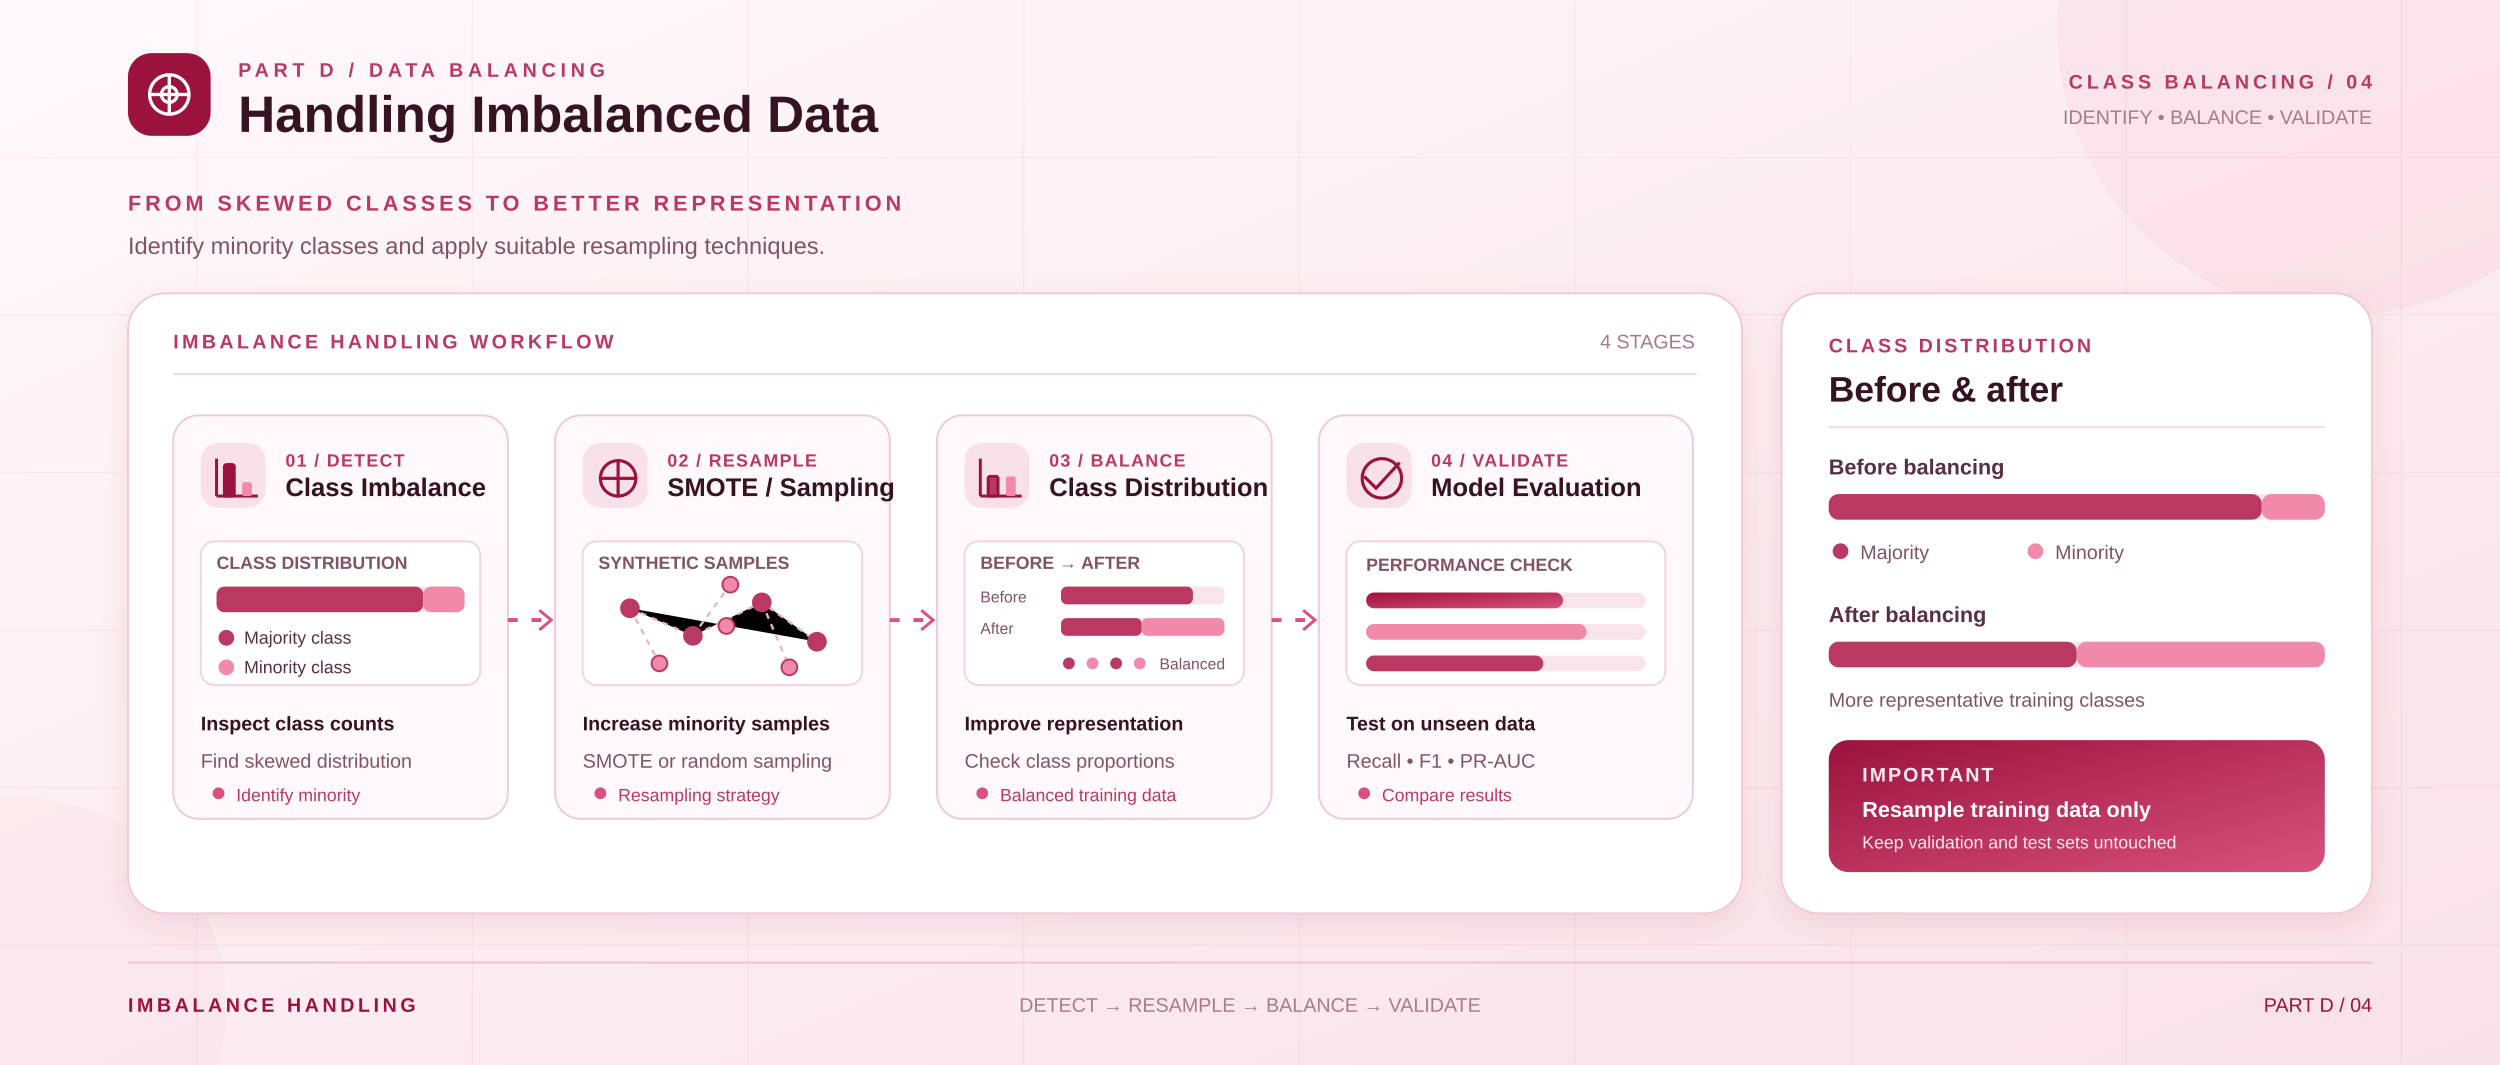
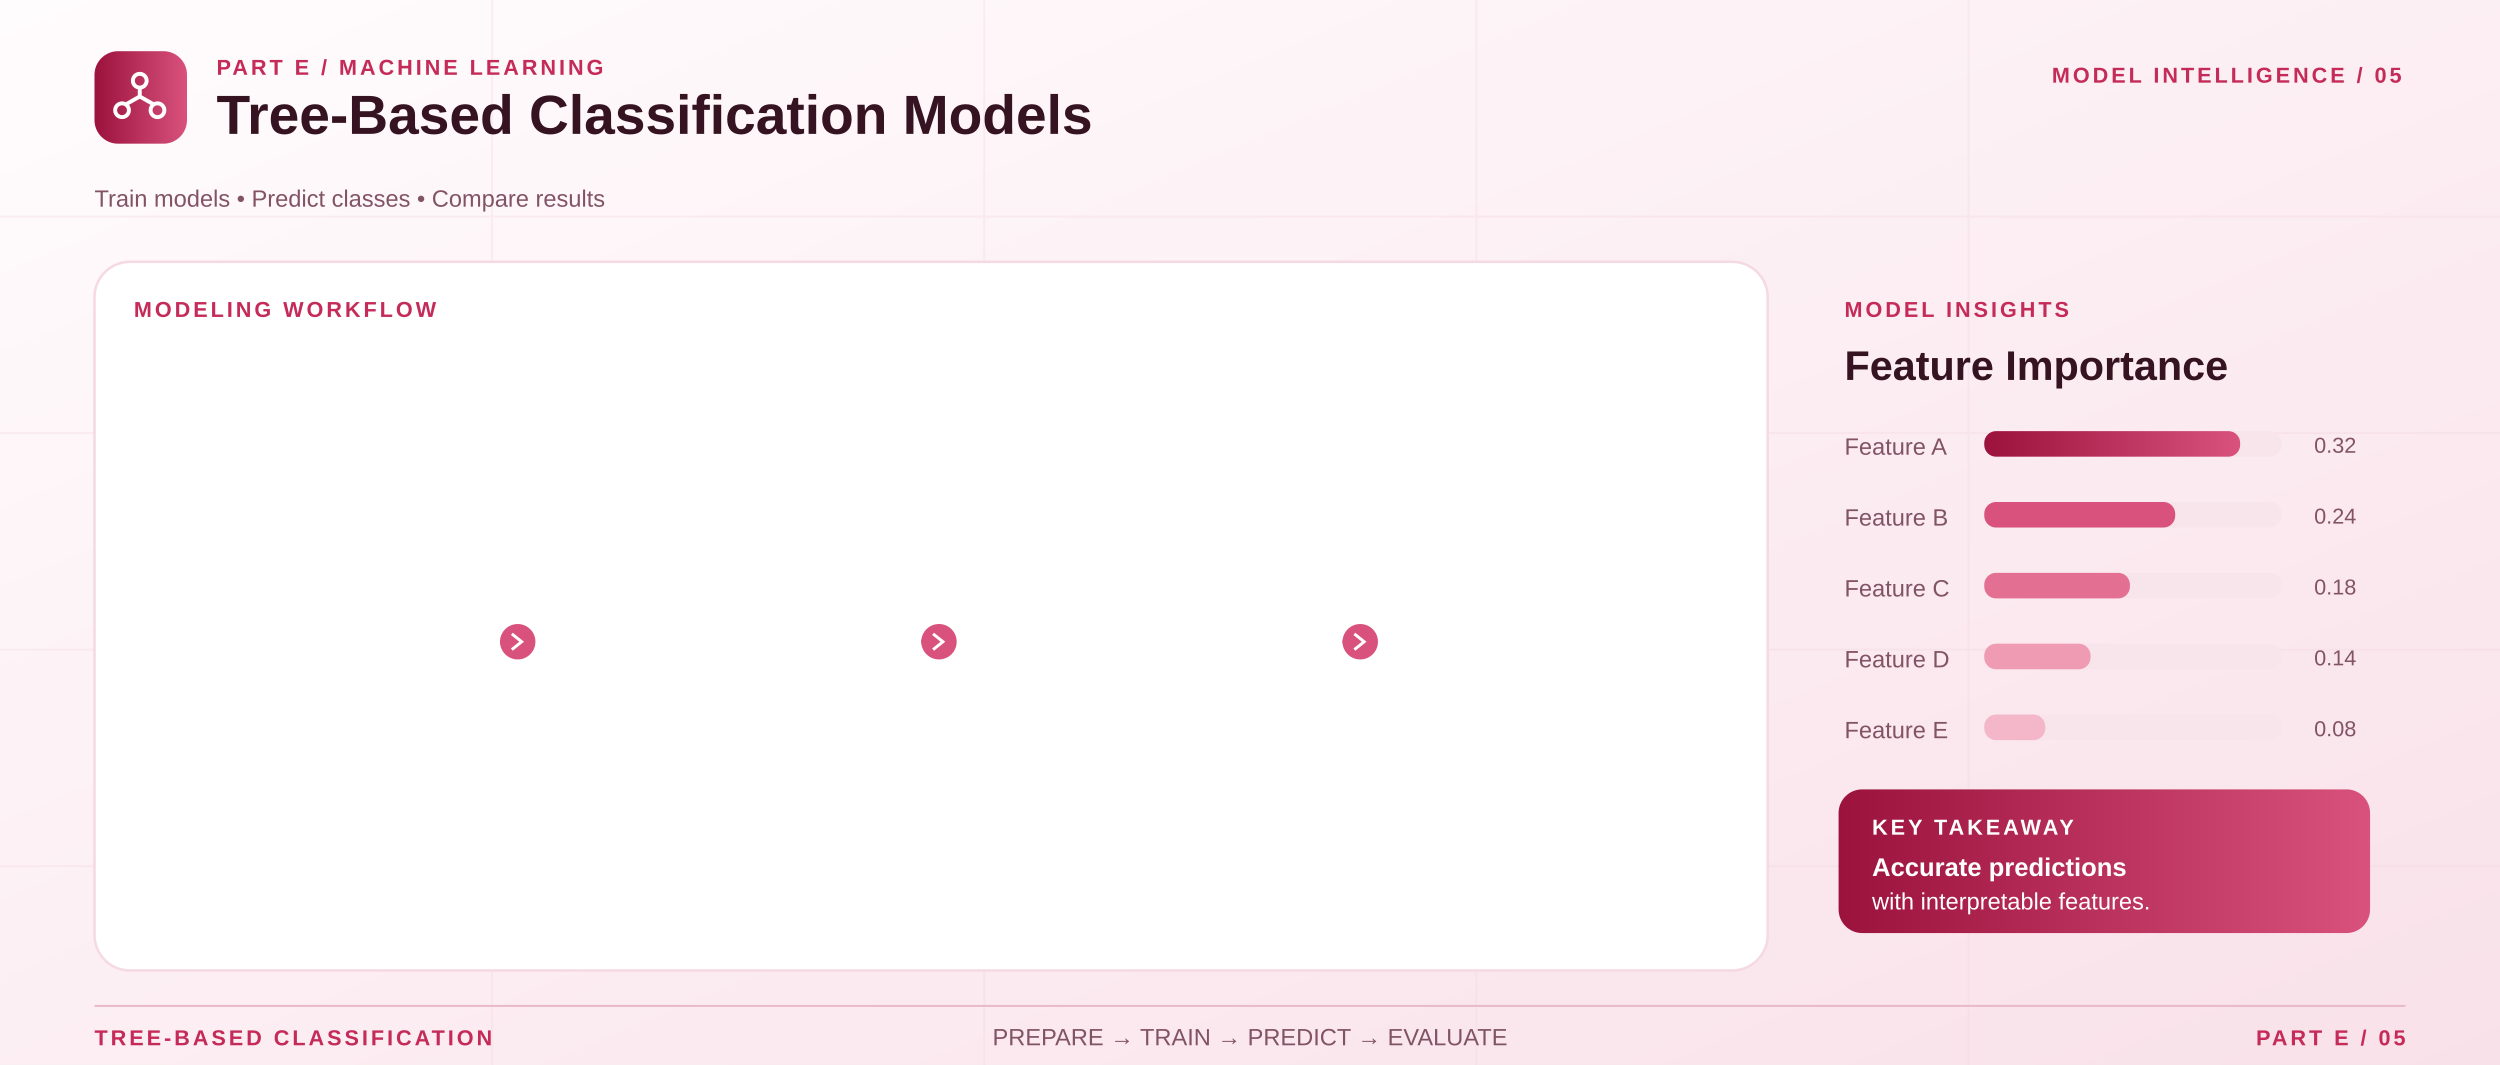
<svg xmlns="http://www.w3.org/2000/svg" width="1270" height="541" viewBox="0 0 1270 541">
  <defs>
-     <linearGradient id="bg" x1="0" y1="0" x2="1" y2="1">
-       <stop offset="0" stop-color="#FFF9FB" />
+     <linearGradient id="bg" x2="1" y2="1">
+       <stop stop-color="#FFFCFD" />
      <stop offset="1" stop-color="#F9E1E9" />
    </linearGradient>
-     <linearGradient id="rose" x1="0" y1="0" x2="1" y2="1">
-       <stop offset="0" stop-color="#9B123C" />
+     <linearGradient id="rose">
+       <stop stop-color="#9B123C" />
      <stop offset="1" stop-color="#D8527D" />
    </linearGradient>
-     <linearGradient id="pink" x1="0" y1="0" x2="1" y2="0">
-       <stop offset="0" stop-color="#B93962" />
-       <stop offset="1" stop-color="#F18AAA" />
-     </linearGradient>
-     <filter id="shadow" x="-15%" y="-15%" width="130%" height="140%">
-       <feDropShadow dx="0" dy="4" stdDeviation="7" flood-color="#9B123C" flood-opacity=".10" />
-     </filter>
    <style>
-     text{font-family:Arial,Helvetica,sans-serif}
-     .float{animation:float 4s ease-in-out infinite}
-     .float2{animation:float 5s ease-in-out -2s infinite}
-     .pulse{animation:pulse 2.4s ease-in-out infinite}
-     .flow{stroke-dasharray:5 7;animation:flow 5s linear infinite}
-     .bar{transform-box:fill-box;transform-origin:left center;animation:bar 3s ease-in-out infinite}
-     .minority{animation:appear 2.5s ease-in-out infinite alternate}
-     @keyframes float{0%,100%{transform:translateY(0)}50%{transform:translateY(-4px)}}
-     @keyframes pulse{0%,100%{opacity:.55}50%{opacity:1}}
-     @keyframes flow{to{stroke-dashoffset:-120}}
-     @keyframes bar{0%,100%{transform:scaleX(.94)}50%{transform:scaleX(1)}}
-     @keyframes appear{from{opacity:.5}to{opacity:1}}
-     @media(prefers-reduced-motion:reduce){*{animation:none!important}}
-   </style>
+       text{font-family:Arial,Helvetica,sans-serif}
+       .title{font-size:28px;font-weight:700;fill:#351321}
+       .head{font-size:15px;font-weight:700;fill:#351321}
+       .label{font-size:11px;font-weight:700;letter-spacing:1.5px;fill:#C52B59}
+       .body{font-size:12px;fill:#815365}
+       .panel{fill:#fff;stroke:#F5D9E3;stroke-width:1.3}
+       .card{opacity:0;animation:appear .8s ease-out forwards}
+       .c1{animation-delay:.1s}.c2{animation-delay:.25s}
+       .c3{animation-delay:.4s}.c4{animation-delay:.55s}
+       .arrow{animation:arrowPulse 1.8s ease-in-out infinite}
+       .flow{fill:none;stroke:#D8527D;stroke-width:2;stroke-dasharray:4 5;animation:dash 3s linear infinite}
+       .dot{animation:dotPulse 2s ease-in-out infinite;transform-box:fill-box;transform-origin:center}
+       .d2{animation-delay:.25s}.d3{animation-delay:.5s}.d4{animation-delay:.75s}
+       .bar{transform-box:fill-box;transform-origin:left center;animation:grow 1.2s ease-out both}
+       .b2{animation-delay:.2s}.b3{animation-delay:.4s}.b4{animation-delay:.6s}
+       .float{animation:float 3.5s ease-in-out infinite}
+       @keyframes appear{from{opacity:0;transform:translateY(8px)}to{opacity:1;transform:translateY(0)}}
+       @keyframes dash{to{stroke-dashoffset:-36}}
+       @keyframes arrowPulse{0%,100%{opacity:.7}50%{opacity:1}}
+       @keyframes dotPulse{0%,100%{opacity:1}50%{opacity:.4}}
+       @keyframes grow{from{transform:scaleX(0)}to{transform:scaleX(1)}}
+       @keyframes float{0%,100%{transform:translateY(0)}50%{transform:translateY(-3px)}}
+     </style>
  </defs>
  <rect width="1270" height="541" fill="url(#bg)" />
-   <circle cx="1190" cy="15" r="145" fill="#F5C3D2" opacity=".23" />
-   <circle cx="10" cy="510" r="105" fill="#F5C3D2" opacity=".13" />
-   <g stroke="#B93962" stroke-width=".7" opacity=".065">
-     <path d="M0 80H1270M0 160H1270M0 240H1270M0 320H1270M0 400H1270M0 480H1270" />
-     <path d="M100 0V541M240 0V541M380 0V541M520 0V541M660 0V541M800 0V541M940 0V541M1080 0V541M1220 0V541" />
-   </g>
-   <g transform="translate(65 27)">
-     <rect width="42" height="42" rx="12" fill="#9B123C" />
-     <g transform="translate(10 10)" fill="none" stroke="#FFFFFF" stroke-width="1.7">
-       <circle cx="11" cy="11" r="10" />
-       <path d="M11 1V21M1 11H21" />
-       <circle cx="11" cy="11" r="4" />
-     </g>
-     <text x="56" y="12" font-size="10" font-weight="bold" letter-spacing="2.4" fill="#B93962">PART D / DATA BALANCING</text>
-     <text x="56" y="40" font-size="26" font-weight="bold" fill="#351321">Handling Imbalanced Data</text>
-   </g>
-   <text x="1205" y="45" text-anchor="end" font-size="10" font-weight="bold" letter-spacing="2" fill="#B93962">CLASS BALANCING / 04</text>
-   <text x="1205" y="63" text-anchor="end" font-size="10" fill="#A8798A">IDENTIFY • BALANCE • VALIDATE</text>
-   <text x="65" y="107" font-size="11" font-weight="bold" letter-spacing="2" fill="#B93962">FROM SKEWED CLASSES TO BETTER REPRESENTATION</text>
-   <text x="65" y="129" font-size="12" fill="#815365">Identify minority classes and apply suitable resampling techniques.</text>
-   <rect x="65" y="149" width="820" height="315" rx="19" fill="#FFFFFF" stroke="#F0C9D6" filter="url(#shadow)" />
-   <text x="88" y="177" font-size="10" font-weight="bold" letter-spacing="1.7" fill="#B93962">IMBALANCE HANDLING WORKFLOW</text>
-   <text x="861" y="177" text-anchor="end" font-size="10" fill="#A8798A">4 STAGES</text>
-   <line x1="88" y1="190" x2="862" y2="190" stroke="#F1DCE4" />
+   <g opacity=".3" stroke="#F0D1DC">
+     <path d="M0 110H1270M0 220H1270M0 330H1270M0 440H1270" />
+     <path d="M250 0V541M500 0V541M750 0V541M1000 0V541" />
+   </g>
+   <rect x="48" y="26" width="47" height="47" rx="12" fill="url(#rose)" />
+   <g transform="translate(71 49)" stroke="#fff" fill="none" stroke-width="2">
+     <circle cy="-8" r="3.5" />
+     <circle cx="-9" cy="7" r="3.5" />
+     <circle cx="9" cy="7" r="3.5" />
+     <path d="M0 -4V0L-7 4M0 0L7 4" />
+   </g>
+   <text x="110" y="38" class="label">PART E / MACHINE LEARNING</text>
+   <text x="110" y="68" class="title">Tree-Based Classification Models</text>
+   <text x="48" y="105" class="body">Train models • Predict classes • Compare results</text>
+   <text x="1220" y="42" text-anchor="end" class="label">MODEL INTELLIGENCE / 05</text>
+   <rect x="48" y="133" width="850" height="360" rx="18" class="panel" />
+   <text x="68" y="161" class="label">MODELING WORKFLOW</text>
+   <g class="card c1">
+     <rect x="62" y="180" width="190" height="294" rx="13" fill="#FFF8FA" stroke="#F5D9E3" />
+     <circle cx="85" cy="207" r="14" fill="#F8D8E3" />
+     <g transform="translate(85 207)" stroke="#9B123C" fill="none" stroke-width="1.7">
+       <ellipse rx="7" ry="3" cy="-5" />
+       <path d="M-7 -5V5C-7 9 7 9 7 5V-5M-7 0C-7 4 7 4 7 0" />
+     </g>
+     <text x="107" y="203" class="label">01 / INPUT</text>
+     <text x="78" y="239" class="head">Prepared Dataset</text>
+     <rect x="77" y="257" width="160" height="102" rx="7" fill="#FCECF1" />
+     <rect x="77" y="257" width="160" height="23" rx="7" fill="#F7D5E1" />
+     <path d="M77 280H237M77 305H237M77 330H237M130 257V359M184 257V359" stroke="#EEC2D1" />
+     <g font-size="9" fill="#8F193C" font-weight="700">
+       <text x="83" y="272">Feature A</text>
+       <text x="136" y="272">Feature B</text>
+       <text x="190" y="272">Target</text>
+     </g>
+     <g fill="#E9A8BD">
+       <rect x="84" y="288" width="35" height="7" rx="3" />
+       <rect x="137" y="288" width="35" height="7" rx="3" />
+       <rect x="84" y="313" width="35" height="7" rx="3" />
+       <rect x="137" y="313" width="35" height="7" rx="3" />
+       <rect x="84" y="338" width="35" height="7" rx="3" />
+       <rect x="137" y="338" width="35" height="7" rx="3" />
+     </g>
+     <g fill="#B62250">
+       <circle cx="210" cy="292" r="5" />
+       <circle cx="210" cy="317" r="5" />
+       <circle cx="210" cy="342" r="5" />
+     </g>
+     <text x="78" y="392" class="body">Clean features</text>
+     <text x="78" y="411" class="body">and target labels</text>
+     <rect x="78" y="436" width="117" height="23" rx="11" fill="#F8DDE7" />
+     <text x="136" y="451" text-anchor="middle" font-size="10" font-weight="700" fill="#9B123C">TRAIN / TEST SPLIT</text>
+   </g>
+   <path d="M254 326H271" class="flow" />
+   <circle cx="263" cy="326" r="9" fill="#D8527D" class="arrow" />
+   <path d="M260 322L265 326L260 330" fill="none" stroke="#fff" stroke-width="1.5" />
+   <g class="card c2">
+     <rect x="276" y="180" width="190" height="294" rx="13" fill="#FFF8FA" stroke="#F5D9E3" />
+     <circle cx="299" cy="207" r="14" fill="#F8D8E3" />
+     <g transform="translate(299 207)" stroke="#9B123C" fill="none" stroke-width="1.7">
+       <circle cy="-6" r="3" />
+       <circle cx="-7" cy="6" r="3" />
+       <circle cx="7" cy="6" r="3" />
+       <path d="M0 -3V0L-7 3M0 0L7 3" />
+     </g>
+     <text x="321" y="203" class="label">02 / TRAIN</text>
+     <text x="292" y="239" class="head">Tree-Based Models</text>
+     <rect x="291" y="257" width="160" height="48" rx="8" fill="#FCECF1" />
+     <g transform="translate(311 279)" stroke="#9B123C" fill="none" stroke-width="1.7">
+       <circle cy="-7" r="3" />
+       <circle cx="-7" cy="7" r="3" />
+       <circle cx="7" cy="7" r="3" />
+       <path d="M0 -4V0L-7 4M0 0L7 4" />
+     </g>
+     <text x="331" y="276" font-size="12" font-weight="700" fill="#351321">Decision Tree</text>
+     <text x="331" y="291" class="body">Single tree</text>
+     <rect x="291" y="313" width="160" height="48" rx="8" fill="#FCECF1" />
+     <g transform="translate(311 337)" stroke="#9B123C" fill="none" stroke-width="1.6">
+       <path d="M-9 7L-6 -7L-2 7M1 7L4 -6L8 7M-11 9H10" />
+     </g>
+     <text x="331" y="332" font-size="12" font-weight="700" fill="#351321">Random Forest</text>
+     <text x="331" y="347" class="body">Multiple trees</text>
+     <rect x="291" y="369" width="160" height="48" rx="8" fill="#FCECF1" />
+     <g transform="translate(311 393)" stroke="#9B123C" fill="none" stroke-width="1.6">
+       <rect x="-8" y="-7" width="16" height="13" rx="2" />
+       <path d="M-5 -10H11V2M-11 -2H5V10" />
+     </g>
+     <text x="331" y="388" font-size="12" font-weight="700" fill="#351321">Gradient Boosting</text>
+     <text x="331" y="403" class="body">Sequential learning</text>
+     <text x="292" y="444" class="body">Train and compare</text>
+   </g>
+   <path d="M468 326H485" class="flow" />
+   <circle cx="477" cy="326" r="9" fill="#D8527D" class="arrow" />
+   <path d="M474 322L479 326L474 330" fill="none" stroke="#fff" stroke-width="1.5" />
+   <g class="card c3">
+     <rect x="490" y="180" width="190" height="294" rx="13" fill="#FFF8FA" stroke="#F5D9E3" />
+     <circle cx="513" cy="207" r="14" fill="#F8D8E3" />
+     <g transform="translate(513 207)" stroke="#9B123C" fill="none" stroke-width="1.8">
+       <path d="M-8 7L-2 1L2 4L8 -6M3 -6H8V-1" />
+     </g>
+     <text x="535" y="203" class="label">03 / PREDICT</text>
+     <text x="506" y="239" class="head">Class Prediction</text>
+     <rect x="505" y="257" width="160" height="140" rx="9" fill="#FFF1F6" stroke="#F3D3DE" />
+     <path d="M517 331C540 316 550 353 574 326S618 308 649 329" stroke="#D8527D" stroke-width="1.5" stroke-dasharray="4 4" fill="none" class="flow" />
+     <g fill="#B62250">
+       <circle cx="523" cy="281" r="4" class="dot" />
+       <circle cx="541" cy="295" r="4" class="dot d2" />
+       <circle cx="558" cy="278" r="4" class="dot d3" />
+       <circle cx="571" cy="301" r="4" class="dot d4" />
+       <circle cx="590" cy="285" r="4" class="dot" />
+       <circle cx="610" cy="300" r="4" class="dot d2" />
+       <circle cx="527" cy="350" r="4" class="dot d3" />
+       <circle cx="552" cy="365" r="4" class="dot d4" />
+     </g>
+     <g fill="#F18AAA">
+       <circle cx="591" cy="350" r="4" class="dot d2" />
+       <circle cx="613" cy="365" r="4" class="dot d3" />
+       <circle cx="640" cy="348" r="4" class="dot d4" />
+       <circle cx="650" cy="370" r="4" class="dot" />
+       <circle cx="627" cy="332" r="4" class="dot d2" />
+       <circle cx="643" cy="282" r="4" class="dot d3" />
+     </g>
+     <circle cx="522" cy="424" r="5" fill="#B62250" />
+     <text x="534" y="428" class="body">Class 0 / Class 1</text>
+     <text x="506" y="454" class="body">Predict unseen data</text>
+   </g>
+   <path d="M682 326H699" class="flow" />
+   <circle cx="691" cy="326" r="9" fill="#D8527D" class="arrow" />
+   <path d="M688 322L693 326L688 330" fill="none" stroke="#fff" stroke-width="1.5" />
+   <g class="card c4">
+     <rect x="704" y="180" width="180" height="294" rx="13" fill="#FFF8FA" stroke="#F5D9E3" />
+     <circle cx="727" cy="207" r="14" fill="#F8D8E3" />
+     <g transform="translate(727 207)" stroke="#9B123C" fill="none" stroke-width="1.8">
+       <path d="M-8 7V-2H-3V7M-1 7V-8H4V7M6 7V1H10V7M-10 9H12" />
+     </g>
+     <text x="749" y="203" class="label">04 / SCORE</text>
+     <text x="720" y="239" class="head">Model Evaluation</text>
+     <g font-size="11" fill="#815365">
+       <text x="721" y="271">Accuracy</text>
+       <text x="866" y="271" text-anchor="end" fill="#9B123C">92%</text>
+       <rect x="721" y="278" width="145" height="7" rx="3" fill="#F5D9E3" />
+       <rect x="721" y="278" width="133" height="7" rx="3" fill="url(#rose)" class="bar" />
+       <text x="721" y="308">Precision</text>
+       <text x="866" y="308" text-anchor="end" fill="#9B123C">89%</text>
+       <rect x="721" y="315" width="145" height="7" rx="3" fill="#F5D9E3" />
+       <rect x="721" y="315" width="129" height="7" rx="3" fill="url(#rose)" class="bar b2" />
+       <text x="721" y="345">Recall</text>
+       <text x="866" y="345" text-anchor="end" fill="#9B123C">87%</text>
+       <rect x="721" y="352" width="145" height="7" rx="3" fill="#F5D9E3" />
+       <rect x="721" y="352" width="126" height="7" rx="3" fill="url(#rose)" class="bar b3" />
+       <text x="721" y="382">F1-Score</text>
+       <text x="866" y="382" text-anchor="end" fill="#9B123C">88%</text>
+       <rect x="721" y="389" width="145" height="7" rx="3" fill="#F5D9E3" />
+       <rect x="721" y="389" width="128" height="7" rx="3" fill="url(#rose)" class="bar b4" />
+     </g>
+     <text x="721" y="432" class="body">Compare test results</text>
+     <text x="721" y="451" class="body">Select best model</text>
+   </g>
+   <rect x="916" y="133" width="306" height="360" rx="18" class="panel card" />
+   <text x="937" y="161" class="label">MODEL INSIGHTS</text>
+   <text x="937" y="193" class="title" style="font-size:21px">Feature Importance</text>
+   <g font-size="12" fill="#815365">
+     <text x="937" y="231">Feature A</text>
+     <text x="937" y="267">Feature B</text>
+     <text x="937" y="303">Feature C</text>
+     <text x="937" y="339">Feature D</text>
+     <text x="937" y="375">Feature E</text>
+   </g>
  <g>
-     <rect x="88" y="211" width="170" height="205" rx="13" fill="#FFF9FB" stroke="#EFCAD7" />
-     <rect x="102" y="225" width="33" height="33" rx="9" fill="#F9E1E9" />
-     <g transform="translate(109 232)" fill="none" stroke="#9B123C" stroke-width="1.5">
-       <path d="M1 20V1M1 20H22" />
-       <rect x="5" y="4" width="5" height="16" rx="1" fill="#9B123C" />
-       <rect x="14" y="13" width="5" height="7" rx="1" fill="#F18AAA" stroke="none" />
-     </g>
-     <text x="145" y="237" font-size="9" font-weight="bold" letter-spacing=".7" fill="#B93962">01 / DETECT</text>
-     <text x="145" y="252" font-size="13" font-weight="bold" fill="#351321">Class Imbalance</text>
-     <g transform="translate(102 275)">
-       <rect width="142" height="73" rx="7" fill="#FFFFFF" stroke="#EED5DF" />
-       <text x="8" y="14" font-size="9" font-weight="bold" fill="#815365">CLASS DISTRIBUTION</text>
-       <rect x="8" y="23" width="126" height="13" rx="4" fill="#F7E5EB" />
-       <rect x="8" y="23" width="105" height="13" rx="4" fill="#B93962" />
-       <rect x="113" y="23" width="21" height="13" rx="4" fill="#F18AAA" />
-       <circle cx="13" cy="49" r="4" fill="#B93962" />
-       <text x="22" y="52" font-size="9" fill="#573042">Majority class</text>
-       <circle cx="13" cy="64" r="4" fill="#F18AAA" />
-       <text x="22" y="67" font-size="9" fill="#573042">Minority class</text>
-     </g>
-     <text x="102" y="371" font-size="10" font-weight="bold" fill="#351321">Inspect class counts</text>
-     <text x="102" y="390" font-size="10" fill="#815365">Find skewed distribution</text>
-     <circle cx="111" cy="403" r="3" fill="#D8527D" class="pulse" />
-     <text x="120" y="407" font-size="9" fill="#B93962">Identify minority</text>
-   </g>
-   <path d="M258 315H280" stroke="#D8527D" stroke-width="2" class="flow" />
-   <path d="M274 310L280 315L274 320" fill="none" stroke="#D8527D" stroke-width="1.5" />
-   <g class="float">
-     <rect x="282" y="211" width="170" height="205" rx="13" fill="#FFF9FB" stroke="#EFCAD7" />
-     <rect x="296" y="225" width="33" height="33" rx="9" fill="#F9E1E9" />
-     <g transform="translate(303 232)" fill="none" stroke="#9B123C" stroke-width="1.6" stroke-linecap="round">
-       <path d="M11 2V20M2 11H20" />
-       <circle cx="11" cy="11" r="9" />
-     </g>
-     <text x="339" y="237" font-size="9" font-weight="bold" letter-spacing=".7" fill="#B93962">02 / RESAMPLE</text>
-     <text x="339" y="252" font-size="13" font-weight="bold" fill="#351321">SMOTE / Sampling</text>
-     <g transform="translate(296 275)">
-       <rect width="142" height="73" rx="7" fill="#FFFFFF" stroke="#EED5DF" />
-       <text x="8" y="14" font-size="9" font-weight="bold" fill="#815365">SYNTHETIC SAMPLES</text>
-       <g stroke="#E8B5C7" stroke-width="1.2" stroke-dasharray="3 3">
-         <path d="M24 34L56 48L91 31L119 51" />
-         <path d="M24 34L39 62M56 48L75 22M91 31L105 64" />
-       </g>
-       <g fill="#B93962">
-         <circle cx="24" cy="34" r="5" />
-         <circle cx="56" cy="48" r="5" />
-         <circle cx="91" cy="31" r="5" />
-         <circle cx="119" cy="51" r="5" />
-       </g>
-       <g fill="#F18AAA" stroke="#B93962" stroke-width="1" class="minority">
-         <circle cx="39" cy="62" r="4" />
-         <circle cx="75" cy="22" r="4" />
-         <circle cx="105" cy="64" r="4" />
-         <circle cx="73" cy="43" r="4" />
-       </g>
-     </g>
-     <text x="296" y="371" font-size="10" font-weight="bold" fill="#351321">Increase minority samples</text>
-     <text x="296" y="390" font-size="10" fill="#815365">SMOTE or random sampling</text>
-     <circle cx="305" cy="403" r="3" fill="#D8527D" class="pulse" />
-     <text x="314" y="407" font-size="9" fill="#B93962">Resampling strategy</text>
-   </g>
-   <path d="M452 315H474" stroke="#D8527D" stroke-width="2" class="flow" />
-   <path d="M468 310L474 315L468 320" fill="none" stroke="#D8527D" stroke-width="1.5" />
-   <g>
-     <rect x="476" y="211" width="170" height="205" rx="13" fill="#FFF9FB" stroke="#EFCAD7" />
-     <rect x="490" y="225" width="33" height="33" rx="9" fill="#F9E1E9" />
-     <g transform="translate(497 232)" fill="none" stroke="#9B123C" stroke-width="1.5">
-       <path d="M1 20V1M1 20H22" />
-       <rect x="5" y="10" width="5" height="10" rx="1" fill="#B93962" />
-       <rect x="14" y="10" width="5" height="10" rx="1" fill="#F18AAA" stroke="none" />
-     </g>
-     <text x="533" y="237" font-size="9" font-weight="bold" letter-spacing=".7" fill="#B93962">03 / BALANCE</text>
-     <text x="533" y="252" font-size="13" font-weight="bold" fill="#351321">Class Distribution</text>
-     <g transform="translate(490 275)">
-       <rect width="142" height="73" rx="7" fill="#FFFFFF" stroke="#EED5DF" />
-       <text x="8" y="14" font-size="9" font-weight="bold" fill="#815365">BEFORE → AFTER</text>
-       <text x="8" y="31" font-size="8" fill="#815365">Before</text>
-       <rect x="49" y="23" width="83" height="9" rx="3" fill="#F7E5EB" />
-       <rect x="49" y="23" width="67" height="9" rx="3" fill="#B93962" />
-       <text x="8" y="47" font-size="8" fill="#815365">After</text>
-       <rect x="49" y="39" width="83" height="9" rx="3" fill="#F7E5EB" />
-       <rect x="49" y="39" width="41" height="9" rx="3" fill="#B93962" />
-       <rect x="90" y="39" width="42" height="9" rx="3" fill="#F18AAA" />
-       <g class="pulse">
-         <circle cx="53" cy="62" r="3" fill="#B93962" />
-         <circle cx="65" cy="62" r="3" fill="#F18AAA" />
-         <circle cx="77" cy="62" r="3" fill="#B93962" />
-         <circle cx="89" cy="62" r="3" fill="#F18AAA" />
-       </g>
-       <text x="99" y="65" font-size="8" fill="#815365">Balanced</text>
-     </g>
-     <text x="490" y="371" font-size="10" font-weight="bold" fill="#351321">Improve representation</text>
-     <text x="490" y="390" font-size="10" fill="#815365">Check class proportions</text>
-     <circle cx="499" cy="403" r="3" fill="#D8527D" class="pulse" />
-     <text x="508" y="407" font-size="9" fill="#B93962">Balanced training data</text>
-   </g>
-   <path d="M646 315H668" stroke="#D8527D" stroke-width="2" class="flow" />
-   <path d="M662 310L668 315L662 320" fill="none" stroke="#D8527D" stroke-width="1.5" />
-   <g class="float2">
-     <rect x="670" y="211" width="190" height="205" rx="13" fill="#FFF9FB" stroke="#EFCAD7" />
-     <rect x="684" y="225" width="33" height="33" rx="9" fill="#F9E1E9" />
-     <g transform="translate(691 232)" fill="none" stroke="#9B123C" stroke-width="1.6">
-       <path d="M2 10L8 16L20 3" />
-       <circle cx="11" cy="11" r="10" />
-     </g>
-     <text x="727" y="237" font-size="9" font-weight="bold" letter-spacing=".7" fill="#B93962">04 / VALIDATE</text>
-     <text x="727" y="252" font-size="13" font-weight="bold" fill="#351321">Model Evaluation</text>
-     <rect x="684" y="275" width="162" height="73" rx="7" fill="#FFFFFF" stroke="#EED5DF" />
-     <text x="694" y="290" font-size="9" font-weight="bold" fill="#815365">PERFORMANCE CHECK</text>
-     <g transform="translate(694 301)">
-       <rect width="142" height="8" rx="4" fill="#F7E5EB" />
-       <rect width="100" height="8" rx="4" fill="url(#rose)" class="bar" />
-       <rect y="16" width="142" height="8" rx="4" fill="#F7E5EB" />
-       <rect y="16" width="112" height="8" rx="4" fill="#F18AAA" class="bar" />
-       <rect y="32" width="142" height="8" rx="4" fill="#F7E5EB" />
-       <rect y="32" width="90" height="8" rx="4" fill="#B93962" class="bar" />
-     </g>
-     <text x="684" y="371" font-size="10" font-weight="bold" fill="#351321">Test on unseen data</text>
-     <text x="684" y="390" font-size="10" fill="#815365">Recall • F1 • PR-AUC</text>
-     <circle cx="693" cy="403" r="3" fill="#D8527D" class="pulse" />
-     <text x="702" y="407" font-size="9" fill="#B93962">Compare results</text>
-   </g>
-   <rect x="905" y="149" width="300" height="315" rx="19" fill="#FFFFFF" stroke="#F0C9D6" filter="url(#shadow)" />
-   <text x="929" y="179" font-size="10" font-weight="bold" letter-spacing="1.5" fill="#B93962">CLASS DISTRIBUTION</text>
-   <text x="929" y="204" font-size="18" font-weight="bold" fill="#351321">Before &amp; after</text>
-   <line x1="929" y1="217" x2="1181" y2="217" stroke="#F1DCE4" />
-   <text x="929" y="241" font-size="11" font-weight="bold" fill="#573042">Before balancing</text>
-   <rect x="929" y="251" width="252" height="13" rx="5" fill="#F7E5EB" />
-   <rect x="929" y="251" width="220" height="13" rx="5" fill="#B93962" />
-   <rect x="1149" y="251" width="32" height="13" rx="5" fill="#F18AAA" />
-   <circle cx="935" cy="280" r="4" fill="#B93962" />
-   <text x="945" y="284" font-size="10" fill="#815365">Majority</text>
-   <circle cx="1034" cy="280" r="4" fill="#F18AAA" />
-   <text x="1044" y="284" font-size="10" fill="#815365">Minority</text>
-   <text x="929" y="316" font-size="11" font-weight="bold" fill="#573042">After balancing</text>
-   <rect x="929" y="326" width="252" height="13" rx="5" fill="#F7E5EB" />
-   <rect x="929" y="326" width="126" height="13" rx="5" fill="#B93962" />
-   <rect x="1055" y="326" width="126" height="13" rx="5" fill="#F18AAA" class="pulse" />
-   <text x="929" y="359" font-size="10" fill="#815365">More representative training classes</text>
-   <rect x="929" y="376" width="252" height="67" rx="10" fill="url(#rose)" />
-   <text x="946" y="397" font-size="10" font-weight="bold" letter-spacing="1" fill="#FFE8EF">IMPORTANT</text>
-   <text x="946" y="415" font-size="11" font-weight="bold" fill="#FFFFFF">Resample training data only</text>
-   <text x="946" y="431" font-size="9" fill="#FFE8EF">Keep validation and test sets untouched</text>
-   <line x1="65" y1="489" x2="1205" y2="489" stroke="#E9B7C8" opacity=".8" />
-   <text x="65" y="514" font-size="10" font-weight="bold" letter-spacing="1.8" fill="#9B123C">IMBALANCE HANDLING</text>
-   <text x="635" y="514" text-anchor="middle" font-size="10" fill="#A8798A">DETECT → RESAMPLE → BALANCE → VALIDATE</text>
-   <text x="1205" y="514" text-anchor="end" font-size="10" fill="#9B123C">PART D / 04</text>
+     <rect x="1008" y="219" width="151" height="13" rx="6" fill="#F8E4EB" />
+     <rect x="1008" y="219" width="130" height="13" rx="6" fill="url(#rose)" class="bar" />
+     <rect x="1008" y="255" width="151" height="13" rx="6" fill="#F8E4EB" />
+     <rect x="1008" y="255" width="97" height="13" rx="6" fill="#D8527D" class="bar b2" />
+     <rect x="1008" y="291" width="151" height="13" rx="6" fill="#F8E4EB" />
+     <rect x="1008" y="291" width="74" height="13" rx="6" fill="#E36F93" class="bar b3" />
+     <rect x="1008" y="327" width="151" height="13" rx="6" fill="#F8E4EB" />
+     <rect x="1008" y="327" width="54" height="13" rx="6" fill="#EF9BB4" class="bar b4" />
+     <rect x="1008" y="363" width="151" height="13" rx="6" fill="#F8E4EB" />
+     <rect x="1008" y="363" width="31" height="13" rx="6" fill="#F3B7C9" class="bar" />
+   </g>
+   <g font-size="11" fill="#815365" text-anchor="end">
+     <text x="1197" y="230">0.32</text>
+     <text x="1197" y="266">0.24</text>
+     <text x="1197" y="302">0.18</text>
+     <text x="1197" y="338">0.14</text>
+     <text x="1197" y="374">0.08</text>
+   </g>
+   <rect x="934" y="401" width="270" height="73" rx="12" fill="url(#rose)" />
+   <text x="951" y="424" font-size="11" font-weight="700" letter-spacing="1.5" fill="#fff">KEY TAKEAWAY</text>
+   <text x="951" y="445" font-size="13" font-weight="700" fill="#fff">Accurate predictions</text>
+   <text x="951" y="462" font-size="12" fill="#fff">with interpretable features.</text>
+   <path d="M48 511H1222" stroke="#E9B8C9" />
+   <text x="48" y="531" class="label">TREE-BASED CLASSIFICATION</text>
+   <text x="635" y="531" text-anchor="middle" class="body">PREPARE → TRAIN → PREDICT → EVALUATE</text>
+   <text x="1222" y="531" text-anchor="end" class="label">PART E / 05</text>
</svg>
